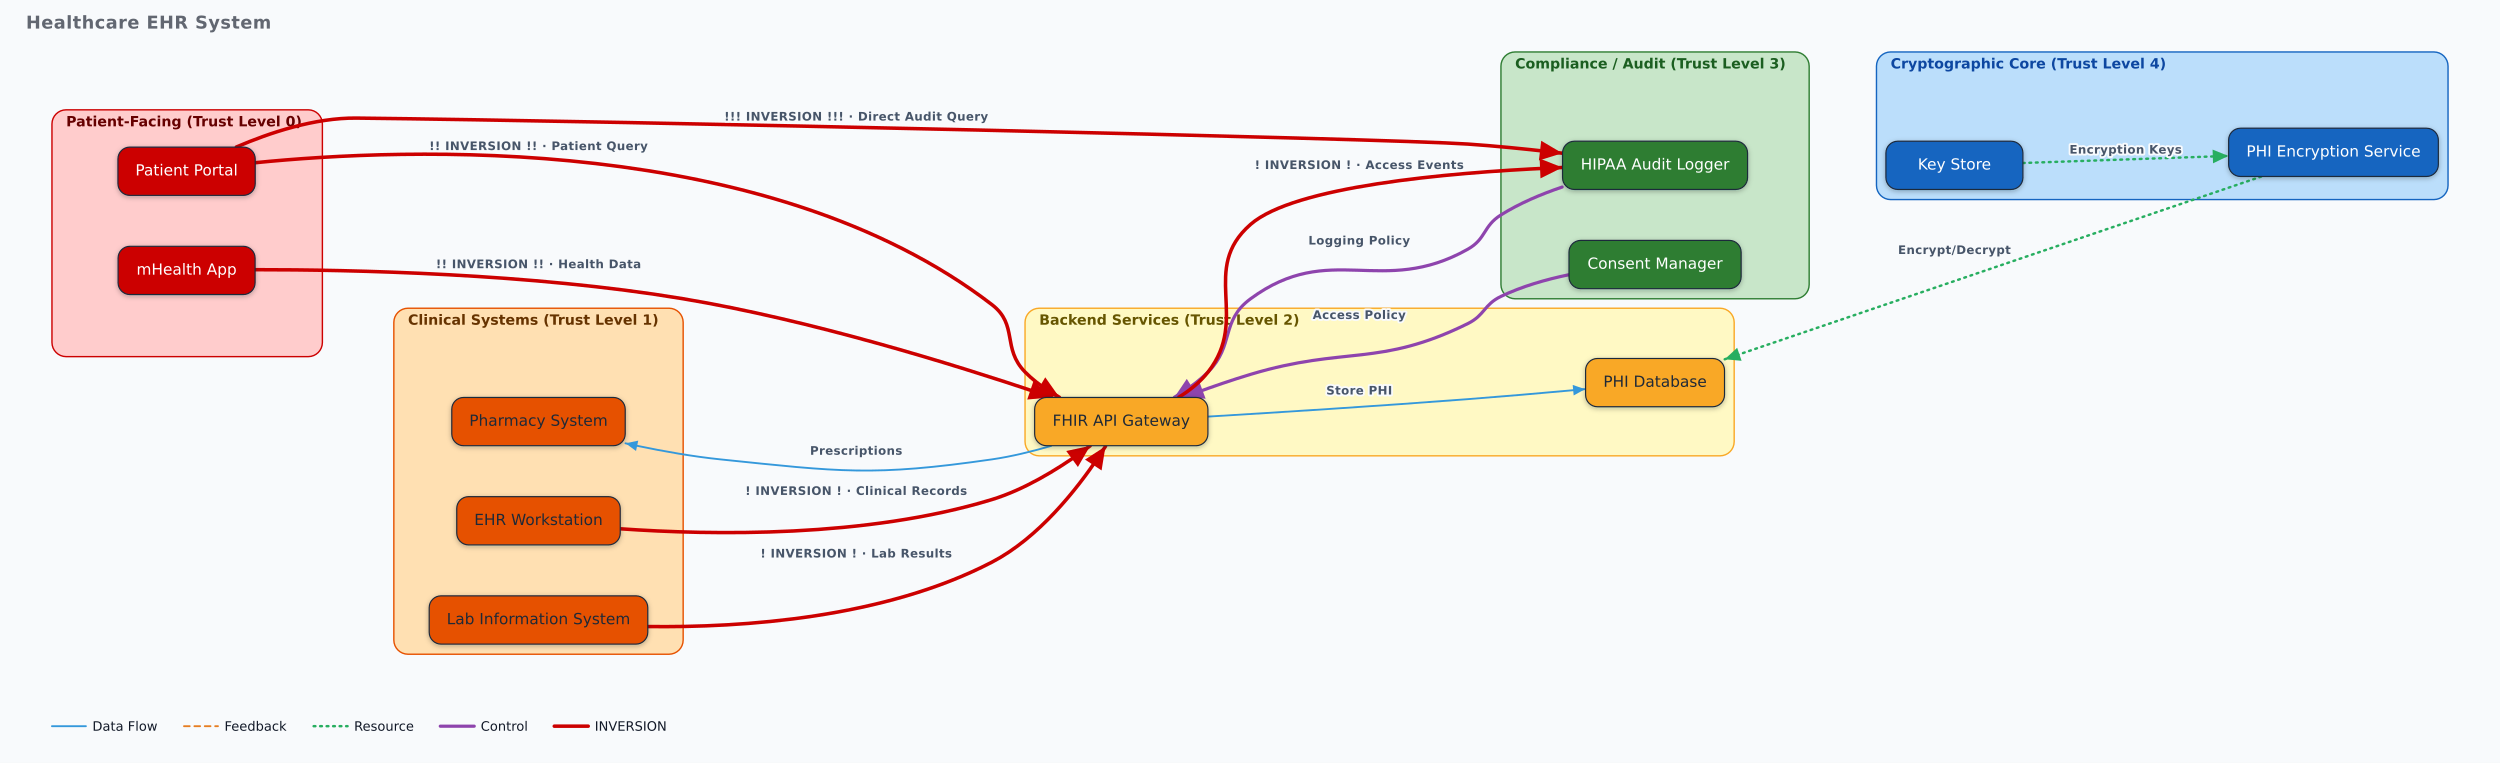
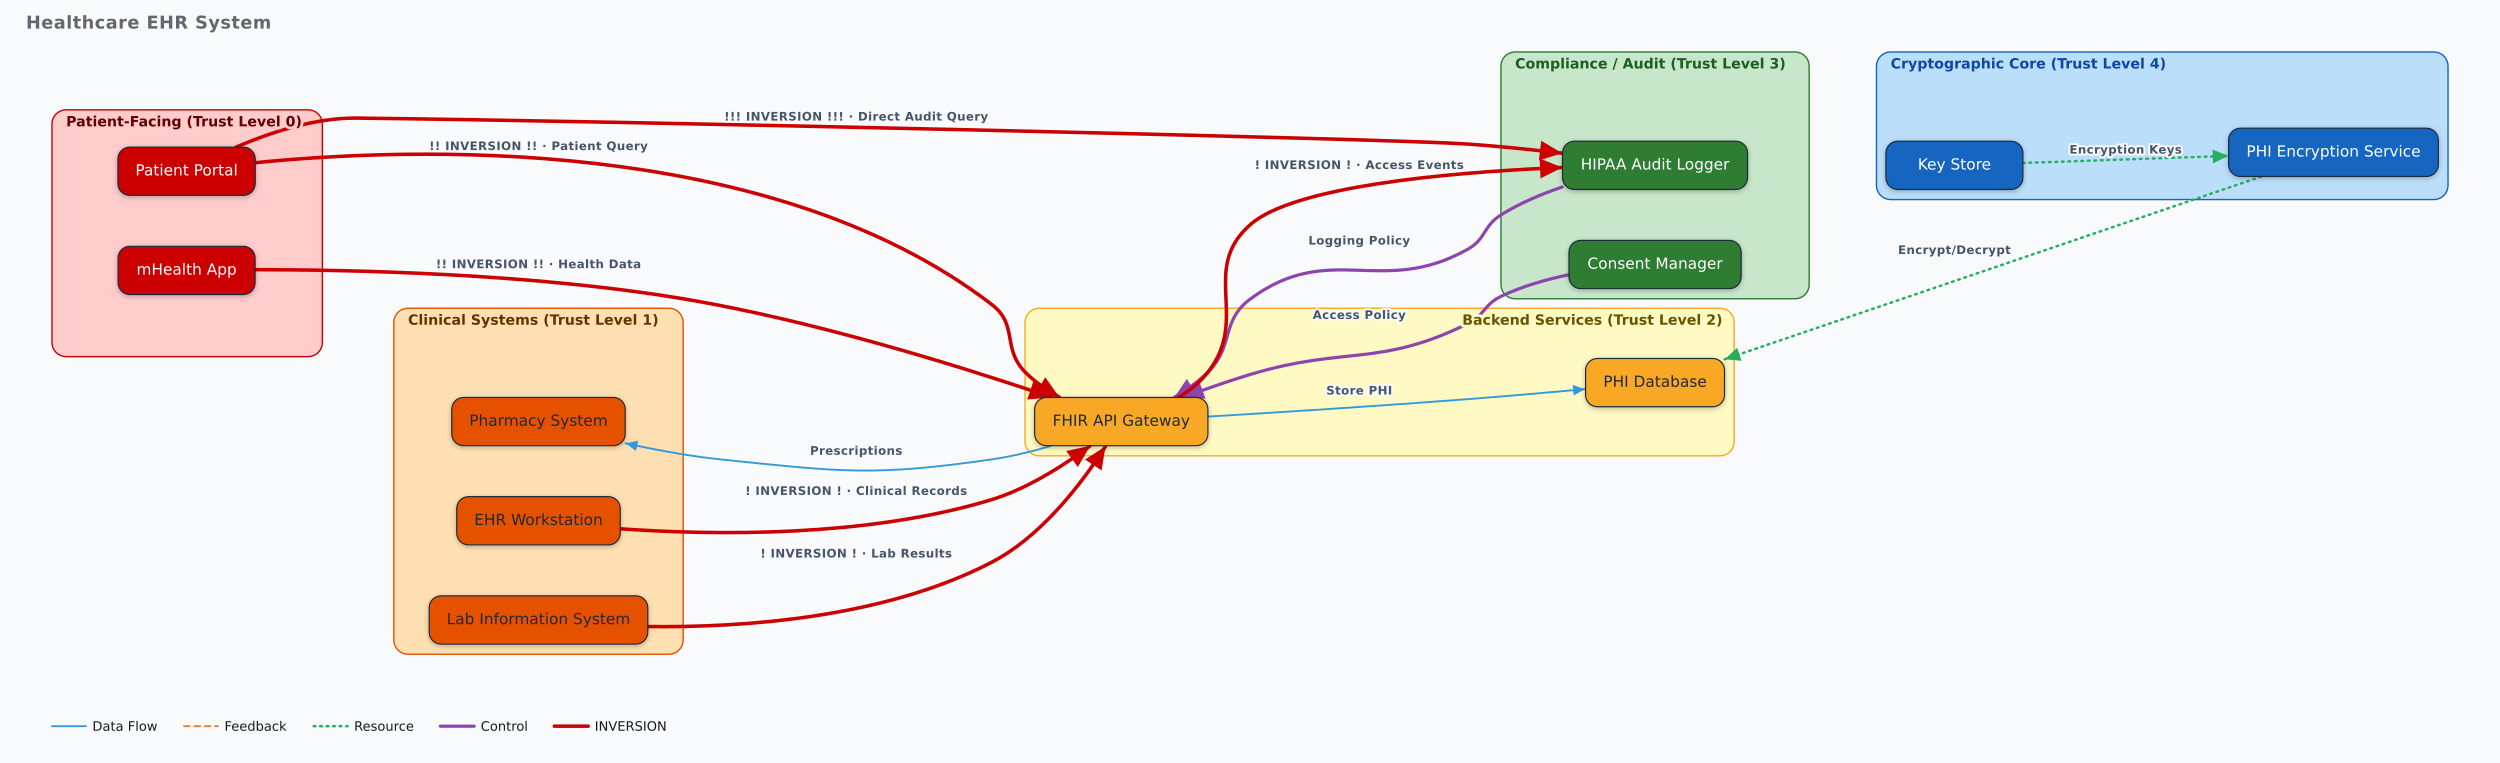
<svg xmlns="http://www.w3.org/2000/svg" width="2117" height="646" viewBox="-44 -36 2117 646" preserveAspectRatio="xMidYMid meet" class="usv-svg usv-privilegegradient" data-usv-engine="svg" data-usv-module="privilegegradient" data-usv-theme="sv_default">
  <defs>
    <filter id="usv-shadow-0" x="-20%" y="-20%" width="140%" height="140%">
      <feDropShadow dx="0" dy="1.2" stdDeviation="2.2" flood-color="#0f172a" flood-opacity="0.28" />
    </filter>
    <marker id="usv-arrow-1" viewBox="0 0 10 10" refX="9" refY="5" markerWidth="7" markerHeight="7" orient="auto-start-reverse">
      <path d="M 0 1 L 9 5 L 0 9 z" fill="#cc0000" />
    </marker>
    <marker id="usv-arrow-2" viewBox="0 0 10 10" refX="9" refY="5" markerWidth="7" markerHeight="7" orient="auto-start-reverse">
      <path d="M 0 1 L 9 5 L 0 9 z" fill="#3498db" />
    </marker>
    <marker id="usv-arrow-3" viewBox="0 0 10 10" refX="9" refY="5" markerWidth="7" markerHeight="7" orient="auto-start-reverse">
      <path d="M 0 1 L 9 5 L 0 9 z" fill="#8e44ad" />
    </marker>
    <marker id="usv-arrow-4" viewBox="0 0 10 10" refX="9" refY="5" markerWidth="7" markerHeight="7" orient="auto-start-reverse">
      <path d="M 0 1 L 9 5 L 0 9 z" fill="#27ae60" />
    </marker>
  </defs>
  <style type="text/css">
.usv-privilegegradient text { font-family: DejaVu Sans; }
.usv-privilegegradient .usv-node:hover rect, .usv-privilegegradient .usv-node:hover polygon { stroke-width: 2.2; }
</style>
  <rect x="-44" y="-36" width="2117" height="646" rx="0" fill="#f8fafc" stroke="none" stroke-width="0" />
  <g class="usv-cluster" data-cluster-id="patient" data-label="Patient-Facing (Trust Level 0)" data-trust-level="0" data-zone="patient">
    <rect x="0" y="57" width="229" height="209" rx="12" fill="#ffcccc" stroke="#cc0000" stroke-width="1.2" />
-     <text x="12" y="71" text-anchor="start" font-size="12" fill="#660000" font-weight="bold">Patient-Facing (Trust Level 0)</text>
  </g>
  <g class="usv-cluster" data-cluster-id="clinical" data-label="Clinical Systems (Trust Level 1)" data-trust-level="1" data-zone="clinical">
    <rect x="289.5" y="225" width="245" height="293" rx="12" fill="#ffe0b2" stroke="#e65100" stroke-width="1.2" />
-     <text x="301.5" y="239" text-anchor="start" font-size="12" fill="#663300" font-weight="bold">Clinical Systems (Trust Level 1)</text>
  </g>
  <g class="usv-cluster" data-cluster-id="backend" data-label="Backend Services (Trust Level 2)" data-trust-level="2" data-zone="backend">
    <rect x="824" y="225" width="600.5" height="125" rx="12" fill="#fff9c4" stroke="#f9a825" stroke-width="1.2" />
-     <text x="836" y="239" text-anchor="start" font-size="12" fill="#665500" font-weight="bold">Backend Services (Trust Level 2)</text>
  </g>
  <g class="usv-cluster" data-cluster-id="compliance" data-label="Compliance / Audit (Trust Level 3)" data-trust-level="3" data-zone="compliance">
    <rect x="1227" y="8" width="261" height="209" rx="12" fill="#c8e6c9" stroke="#2e7d32" stroke-width="1.2" />
-     <text x="1239" y="22" text-anchor="start" font-size="12" fill="#1b5e20" font-weight="bold">Compliance / Audit (Trust Level 3)</text>
  </g>
  <g class="usv-cluster" data-cluster-id="crypto" data-label="Cryptographic Core (Trust Level 4)" data-trust-level="4" data-zone="crypto">
    <rect x="1545" y="8" width="484" height="125" rx="12" fill="#bbdefb" stroke="#1565c0" stroke-width="1.2" />
-     <text x="1557" y="22" text-anchor="start" font-size="12" fill="#0d47a1" font-weight="bold">Cryptographic Core (Trust Level 4)</text>
  </g>
  <g class="usv-edge usv-edge--inversion" data-from="patient_portal" data-inversion="true" data-severity="high" data-to="fhir_api" data-trust-gap="2" data-type="data">
    <path d="M 172.17 101.79 C 298.75 89.07 606.42 76.31 796 222 C 818.38 239.2 804.29 258.8 824 279 C 829.94 285.08 836.94 290.46 844.3 295.17 L 853.06 300.39" fill="none" stroke="#cc0000" stroke-width="3" stroke-linecap="round" marker-end="url(#usv-arrow-1)" />
  </g>
  <g class="usv-edge usv-edge--inversion" data-from="mobile_health" data-inversion="true" data-severity="high" data-to="fhir_api" data-trust-gap="2" data-type="data">
    <path d="M 172.09 192.37 C 253.21 192.35 406.25 195.57 534.5 217 C 642.2 235 763.41 272.49 836.84 297.19 L 846.44 300.44" fill="none" stroke="#cc0000" stroke-width="3" stroke-linecap="round" marker-end="url(#usv-arrow-1)" />
  </g>
  <g class="usv-edge usv-edge--inversion" data-from="ehr_client" data-inversion="true" data-severity="medium" data-to="fhir_api" data-trust-gap="1" data-type="data">
    <path d="M 481.14 411.77 C 559.1 417.26 689.69 419.5 796 387 C 823.12 378.71 850.38 362.09 870.79 347.6 L 879.1 341.55" fill="none" stroke="#cc0000" stroke-width="3" stroke-linecap="round" marker-end="url(#usv-arrow-1)" />
  </g>
  <g class="usv-edge usv-edge--inversion" data-from="lab_system" data-inversion="true" data-severity="medium" data-to="fhir_api" data-trust-gap="1" data-type="data">
    <path d="M 504.52 494.56 C 585.58 495.6 704.85 487.38 796 440 C 835.4 419.52 867.67 378.65 886.49 350.58 L 892.13 341.95" fill="none" stroke="#cc0000" stroke-width="3" stroke-linecap="round" marker-end="url(#usv-arrow-1)" />
  </g>
  <g class="usv-edge usv-edge--data" data-from="fhir_api" data-to="phi_database" data-type="data">
    <path d="M 979.26 316.76 C 1038.5 313.19 1124.2 307.76 1199 302 C 1228.3 299.75 1260.5 296.94 1288.2 294.43 L 1298.2 293.52" fill="none" stroke="#3498db" stroke-width="1.6" stroke-linecap="round" marker-end="url(#usv-arrow-2)" />
  </g>
  <g class="usv-edge usv-edge--data" data-from="fhir_api" data-to="pharmacy" data-type="data">
    <path d="M 846.06 341.57 C 830.03 346.29 812.52 350.61 796 353 C 694.83 367.61 667.68 363.52 566 353 C 542.96 350.62 518.27 346.26 495.59 341.52 L 485.67 339.39" fill="none" stroke="#3498db" stroke-width="1.6" stroke-linecap="round" marker-end="url(#usv-arrow-2)" />
  </g>
  <g class="usv-edge usv-edge--control" data-from="consent_mgr" data-to="fhir_api" data-type="control">
    <path d="M 1284.3 196.69 C 1265 200.69 1244.7 206.52 1227 215 C 1212.5 221.96 1213.4 230.87 1199 238 C 1123.7 275.18 1095.4 256.87 1015 281 C 999.47 285.66 982.95 291.36 967.6 296.97 L 958.21 300.45" fill="none" stroke="#8e44ad" stroke-width="2.72" stroke-linecap="round" marker-end="url(#usv-arrow-3)" />
  </g>
  <g class="usv-edge usv-edge--control" data-from="audit_logger" data-to="fhir_api" data-type="control">
    <path d="M 1278.8 122.4 C 1261 128.42 1242.7 136.17 1227 146 C 1211.8 155.49 1214.6 166.2 1199 175 C 1125.9 216.22 1082.6 167.27 1015 217 C 989.34 235.89 1001.5 256.48 979 279 C 973.08 284.91 966.17 290.29 959 295.07 L 950.51 300.4" fill="none" stroke="#8e44ad" stroke-width="2.72" stroke-linecap="round" marker-end="url(#usv-arrow-3)" />
  </g>
  <g class="usv-edge usv-edge--resource" data-from="encryption_svc" data-to="phi_database" data-type="resource">
    <path d="M 1870.7 113.56 C 1763 150.21 1538.7 226.61 1426.1 264.97 L 1416.5 268.23" fill="none" stroke="#27ae60" stroke-width="2.08" stroke-linecap="round" stroke-dasharray="1.5 4" marker-end="url(#usv-arrow-4)" />
  </g>
  <g class="usv-edge usv-edge--resource" data-from="key_store" data-to="encryption_svc" data-type="resource">
    <path d="M 1669 102.03 C 1714.4 100.47 1779 98.24 1832.6 96.39 L 1842.9 96.04" fill="none" stroke="#27ae60" stroke-width="2.08" stroke-linecap="round" stroke-dasharray="1.5 4" marker-end="url(#usv-arrow-4)" />
  </g>
  <g class="usv-edge usv-edge--inversion" data-from="fhir_api" data-inversion="true" data-severity="medium" data-to="audit_logger" data-trust-gap="1" data-type="data">
    <path d="M 954.28 300.36 C 963.52 294.57 972.37 287.48 979 279 C 1014.6 233.44 971.45 192.03 1015 154 C 1051.8 121.84 1180.5 110.36 1268.9 106.27 L 1279 105.83" fill="none" stroke="#cc0000" stroke-width="3" stroke-linecap="round" marker-end="url(#usv-arrow-1)" />
  </g>
  <g class="usv-edge usv-edge--inversion" data-from="patient_portal" data-inversion="true" data-severity="critical" data-to="audit_logger" data-trust-gap="3" data-type="data">
    <path d="M 156.17 88.49 C 184.18 76.43 222.48 63.61 258 64 C 473.85 66.34 1130.8 81.29 1199 86 C 1221.7 87.57 1246.2 90 1269 92.58 L 1278.9 93.73" fill="none" stroke="#cc0000" stroke-width="3" stroke-linecap="round" marker-end="url(#usv-arrow-1)" />
  </g>
  <g class="usv-node usv-node--component" data-kind="component" data-label="Patient Portal" data-node-id="patient_portal" data-trust-level="0" data-zone="patient">
    <rect x="55.88" y="88.58" width="116.24" height="40.85" rx="10" fill="#cc0000" stroke="#1e293b" stroke-width="1" filter="url(#usv-shadow-0)" />
    <text x="114" y="112.58" text-anchor="middle" font-size="13" fill="#ffffff">Patient Portal</text>
  </g>
  <g class="usv-node usv-node--component" data-kind="component" data-label="mHealth App" data-node-id="mobile_health" data-trust-level="0" data-zone="patient">
    <rect x="56" y="172.57" width="116" height="40.85" rx="10" fill="#cc0000" stroke="#1e293b" stroke-width="1" filter="url(#usv-shadow-0)" />
    <text x="114" y="196.57" text-anchor="middle" font-size="13" fill="#ffffff">mHealth App</text>
  </g>
  <g class="usv-node usv-node--component" data-kind="component" data-label="EHR Workstation" data-node-id="ehr_client" data-trust-level="1" data-zone="clinical">
    <rect x="342.78" y="384.57" width="138.43" height="40.85" rx="10" fill="#e65100" stroke="#1e293b" stroke-width="1" filter="url(#usv-shadow-0)" />
    <text x="412" y="408.57" text-anchor="middle" font-size="13" fill="#1f2937">EHR Workstation</text>
  </g>
  <g class="usv-node usv-node--component" data-kind="component" data-label="Lab Information System" data-node-id="lab_system" data-trust-level="1" data-zone="clinical">
    <rect x="319.46" y="468.57" width="185.08" height="40.85" rx="10" fill="#e65100" stroke="#1e293b" stroke-width="1" filter="url(#usv-shadow-0)" />
    <text x="412" y="492.57" text-anchor="middle" font-size="13" fill="#1f2937">Lab Information System</text>
  </g>
  <g class="usv-node usv-node--component" data-kind="component" data-label="Pharmacy System" data-node-id="pharmacy" data-trust-level="1" data-zone="clinical">
    <rect x="338.57" y="300.57" width="146.86" height="40.85" rx="10" fill="#e65100" stroke="#1e293b" stroke-width="1" filter="url(#usv-shadow-0)" />
    <text x="412" y="324.57" text-anchor="middle" font-size="13" fill="#1f2937">Pharmacy System</text>
  </g>
  <g class="usv-node usv-node--component" data-kind="component" data-label="FHIR API Gateway" data-node-id="fhir_api" data-trust-level="2" data-zone="backend">
    <rect x="832.14" y="300.57" width="146.72" height="40.85" rx="10" fill="#f9a825" stroke="#1e293b" stroke-width="1" filter="url(#usv-shadow-0)" />
    <text x="905.5" y="324.57" text-anchor="middle" font-size="13" fill="#1f2937">FHIR API Gateway</text>
  </g>
  <g class="usv-node usv-node--component" data-kind="component" data-label="PHI Database" data-node-id="phi_database" data-trust-level="2" data-zone="backend">
    <rect x="1298.68" y="267.57" width="117.64" height="40.85" rx="10" fill="#f9a825" stroke="#1e293b" stroke-width="1" filter="url(#usv-shadow-0)" />
    <text x="1357.5" y="291.57" text-anchor="middle" font-size="13" fill="#1f2937">PHI Database</text>
  </g>
  <g class="usv-node usv-node--component" data-kind="component" data-label="HIPAA Audit Logger" data-node-id="audit_logger" data-trust-level="3" data-zone="compliance">
    <rect x="1279.17" y="83.58" width="156.66" height="40.85" rx="10" fill="#2e7d32" stroke="#1e293b" stroke-width="1" filter="url(#usv-shadow-0)" />
    <text x="1357.5" y="107.58" text-anchor="middle" font-size="13" fill="#ffffff">HIPAA Audit Logger</text>
  </g>
  <g class="usv-node usv-node--component" data-kind="component" data-label="Consent Manager" data-node-id="consent_mgr" data-trust-level="3" data-zone="compliance">
    <rect x="1284.62" y="167.57" width="145.76" height="40.85" rx="10" fill="#2e7d32" stroke="#1e293b" stroke-width="1" filter="url(#usv-shadow-0)" />
    <text x="1357.5" y="191.57" text-anchor="middle" font-size="13" fill="#ffffff">Consent Manager</text>
  </g>
  <g class="usv-node usv-node--component" data-kind="component" data-label="PHI Encryption Service" data-node-id="encryption_svc" data-trust-level="4" data-zone="crypto">
    <rect x="1843.21" y="72.58" width="177.58" height="40.85" rx="10" fill="#1565c0" stroke="#1e293b" stroke-width="1" filter="url(#usv-shadow-0)" />
    <text x="1932" y="96.58" text-anchor="middle" font-size="13" fill="#ffffff">PHI Encryption Service</text>
  </g>
  <g class="usv-node usv-node--component" data-kind="component" data-label="Key Store" data-node-id="key_store" data-trust-level="4" data-zone="crypto">
    <rect x="1553" y="83.58" width="116" height="40.85" rx="10" fill="#1565c0" stroke="#1e293b" stroke-width="1" filter="url(#usv-shadow-0)" />
    <text x="1611" y="107.58" text-anchor="middle" font-size="13" fill="#ffffff">Key Store</text>
+   </g>
+   <g class="usv-label usv-label--cluster" data-cluster-id="patient">
+     <text x="12" y="71" text-anchor="start" font-size="12" fill="#ffcccc" font-weight="bold" stroke="#ffcccc" stroke-width="4.8" stroke-linejoin="round">Patient-Facing (Trust Level 0)</text>
+     <text x="12" y="71" text-anchor="start" font-size="12" fill="#660000" font-weight="bold">Patient-Facing (Trust Level 0)</text>
+   </g>
+   <g class="usv-label usv-label--cluster" data-cluster-id="clinical">
+     <text x="301.5" y="239" text-anchor="start" font-size="12" fill="#ffe0b2" font-weight="bold" stroke="#ffe0b2" stroke-width="4.8" stroke-linejoin="round">Clinical Systems (Trust Level 1)</text>
+     <text x="301.5" y="239" text-anchor="start" font-size="12" fill="#663300" font-weight="bold">Clinical Systems (Trust Level 1)</text>
+   </g>
+   <g class="usv-label usv-label--cluster" data-cluster-id="backend">
+     <text x="1194.22" y="239" text-anchor="start" font-size="12" fill="#fff9c4" font-weight="bold" stroke="#fff9c4" stroke-width="4.8" stroke-linejoin="round">Backend Services (Trust Level 2)</text>
+     <text x="1194.22" y="239" text-anchor="start" font-size="12" fill="#665500" font-weight="bold">Backend Services (Trust Level 2)</text>
+   </g>
+   <g class="usv-label usv-label--cluster" data-cluster-id="compliance">
+     <text x="1239" y="22" text-anchor="start" font-size="12" fill="#c8e6c9" font-weight="bold" stroke="#c8e6c9" stroke-width="4.8" stroke-linejoin="round">Compliance / Audit (Trust Level 3)</text>
+     <text x="1239" y="22" text-anchor="start" font-size="12" fill="#1b5e20" font-weight="bold">Compliance / Audit (Trust Level 3)</text>
+   </g>
+   <g class="usv-label usv-label--cluster" data-cluster-id="crypto">
+     <text x="1557" y="22" text-anchor="start" font-size="12" fill="#bbdefb" font-weight="bold" stroke="#bbdefb" stroke-width="4.8" stroke-linejoin="round">Cryptographic Core (Trust Level 4)</text>
+     <text x="1557" y="22" text-anchor="start" font-size="12" fill="#0d47a1" font-weight="bold">Cryptographic Core (Trust Level 4)</text>
  </g>
  <text x="-22" y="-11.8" text-anchor="start" font-size="15" font-weight="600" fill="#111827" opacity="0.65" letter-spacing="0.4">Healthcare EHR System</text>
  <g class="usv-edge-label">
    <text x="412" y="91.1" text-anchor="middle" font-size="10" font-weight="600" letter-spacing="0.3" fill="#f8fafc" stroke="#f8fafc" stroke-width="3.2" stroke-linejoin="round">!! INVERSION !! · Patient Query</text>
    <text x="412" y="91.1" text-anchor="middle" font-size="10" font-weight="600" letter-spacing="0.3" fill="#475569">!! INVERSION !! · Patient Query</text>
  </g>
  <g class="usv-edge-label">
    <text x="412" y="191.1" text-anchor="middle" font-size="10" font-weight="600" letter-spacing="0.3" fill="#f8fafc" stroke="#f8fafc" stroke-width="3.2" stroke-linejoin="round">!! INVERSION !! · Health Data</text>
    <text x="412" y="191.1" text-anchor="middle" font-size="10" font-weight="600" letter-spacing="0.3" fill="#475569">!! INVERSION !! · Health Data</text>
  </g>
  <g class="usv-edge-label">
    <text x="681" y="383.1" text-anchor="middle" font-size="10" font-weight="600" letter-spacing="0.3" fill="#f8fafc" stroke="#f8fafc" stroke-width="3.2" stroke-linejoin="round">! INVERSION ! · Clinical Records</text>
    <text x="681" y="383.1" text-anchor="middle" font-size="10" font-weight="600" letter-spacing="0.3" fill="#475569">! INVERSION ! · Clinical Records</text>
  </g>
  <g class="usv-edge-label">
    <text x="681" y="436.1" text-anchor="middle" font-size="10" font-weight="600" letter-spacing="0.3" fill="#f8fafc" stroke="#f8fafc" stroke-width="3.2" stroke-linejoin="round">! INVERSION ! · Lab Results</text>
    <text x="681" y="436.1" text-anchor="middle" font-size="10" font-weight="600" letter-spacing="0.3" fill="#475569">! INVERSION ! · Lab Results</text>
  </g>
  <g class="usv-edge-label">
    <text x="1107" y="298.1" text-anchor="middle" font-size="10" font-weight="600" letter-spacing="0.3" fill="#f8fafc" stroke="#f8fafc" stroke-width="3.2" stroke-linejoin="round">Store PHI</text>
    <text x="1107" y="298.1" text-anchor="middle" font-size="10" font-weight="600" letter-spacing="0.3" fill="#475569">Store PHI</text>
  </g>
  <g class="usv-edge-label">
    <text x="681" y="349.1" text-anchor="middle" font-size="10" font-weight="600" letter-spacing="0.3" fill="#f8fafc" stroke="#f8fafc" stroke-width="3.2" stroke-linejoin="round">Prescriptions</text>
    <text x="681" y="349.1" text-anchor="middle" font-size="10" font-weight="600" letter-spacing="0.3" fill="#475569">Prescriptions</text>
  </g>
  <g class="usv-edge-label">
    <text x="1107" y="234.1" text-anchor="middle" font-size="10" font-weight="600" letter-spacing="0.3" fill="#f8fafc" stroke="#f8fafc" stroke-width="3.2" stroke-linejoin="round">Access Policy</text>
    <text x="1107" y="234.1" text-anchor="middle" font-size="10" font-weight="600" letter-spacing="0.3" fill="#475569">Access Policy</text>
  </g>
  <g class="usv-edge-label">
    <text x="1107" y="171.1" text-anchor="middle" font-size="10" font-weight="600" letter-spacing="0.3" fill="#f8fafc" stroke="#f8fafc" stroke-width="3.2" stroke-linejoin="round">Logging Policy</text>
    <text x="1107" y="171.1" text-anchor="middle" font-size="10" font-weight="600" letter-spacing="0.3" fill="#475569">Logging Policy</text>
  </g>
  <g class="usv-edge-label">
    <text x="1611" y="179.1" text-anchor="middle" font-size="10" font-weight="600" letter-spacing="0.3" fill="#f8fafc" stroke="#f8fafc" stroke-width="3.2" stroke-linejoin="round">Encrypt/Decrypt</text>
    <text x="1611" y="179.1" text-anchor="middle" font-size="10" font-weight="600" letter-spacing="0.3" fill="#475569">Encrypt/Decrypt</text>
  </g>
  <g class="usv-edge-label">
    <text x="1756" y="94.1" text-anchor="middle" font-size="10" font-weight="600" letter-spacing="0.3" fill="#f8fafc" stroke="#f8fafc" stroke-width="3.2" stroke-linejoin="round">Encryption Keys</text>
    <text x="1756" y="94.1" text-anchor="middle" font-size="10" font-weight="600" letter-spacing="0.3" fill="#475569">Encryption Keys</text>
  </g>
  <g class="usv-edge-label">
    <text x="1107" y="107.1" text-anchor="middle" font-size="10" font-weight="600" letter-spacing="0.3" fill="#f8fafc" stroke="#f8fafc" stroke-width="3.2" stroke-linejoin="round">! INVERSION ! · Access Events</text>
    <text x="1107" y="107.1" text-anchor="middle" font-size="10" font-weight="600" letter-spacing="0.3" fill="#475569">! INVERSION ! · Access Events</text>
  </g>
  <g class="usv-edge-label">
    <text x="681" y="66.1" text-anchor="middle" font-size="10" font-weight="600" letter-spacing="0.3" fill="#f8fafc" stroke="#f8fafc" stroke-width="3.2" stroke-linejoin="round">!!! INVERSION !!! · Direct Audit Query</text>
    <text x="681" y="66.1" text-anchor="middle" font-size="10" font-weight="600" letter-spacing="0.3" fill="#475569">!!! INVERSION !!! · Direct Audit Query</text>
  </g>
  <g class="usv-legend">
    <path d="M 0 578.93 L 28.73 578.93" fill="none" stroke="#3498db" stroke-width="1.6" stroke-linecap="round" />
    <text x="34.25" y="582.8" text-anchor="start" font-size="11.05" fill="#111827">Data Flow</text>
    <path d="M 111.83 578.93 L 140.56 578.93" fill="none" stroke="#e67e22" stroke-width="1.6" stroke-linecap="round" stroke-dasharray="4.8 4" />
    <text x="146.08" y="582.8" text-anchor="start" font-size="11.05" fill="#111827">Feedback</text>
    <path d="M 221.59 578.93 L 250.32 578.93" fill="none" stroke="#27ae60" stroke-width="2.08" stroke-linecap="round" stroke-dasharray="1.5 4" />
    <text x="255.84" y="582.8" text-anchor="start" font-size="11.05" fill="#111827">Resource</text>
    <path d="M 328.84 578.93 L 357.57 578.93" fill="none" stroke="#8e44ad" stroke-width="2.72" stroke-linecap="round" />
    <text x="363.09" y="582.8" text-anchor="start" font-size="11.05" fill="#111827">Control</text>
    <path d="M 425.37 578.93 L 454.1 578.93" fill="none" stroke="#cc0000" stroke-width="3" stroke-linecap="round" />
    <text x="459.63" y="582.8" text-anchor="start" font-size="11.05" fill="#111827">INVERSION</text>
  </g>
</svg>
